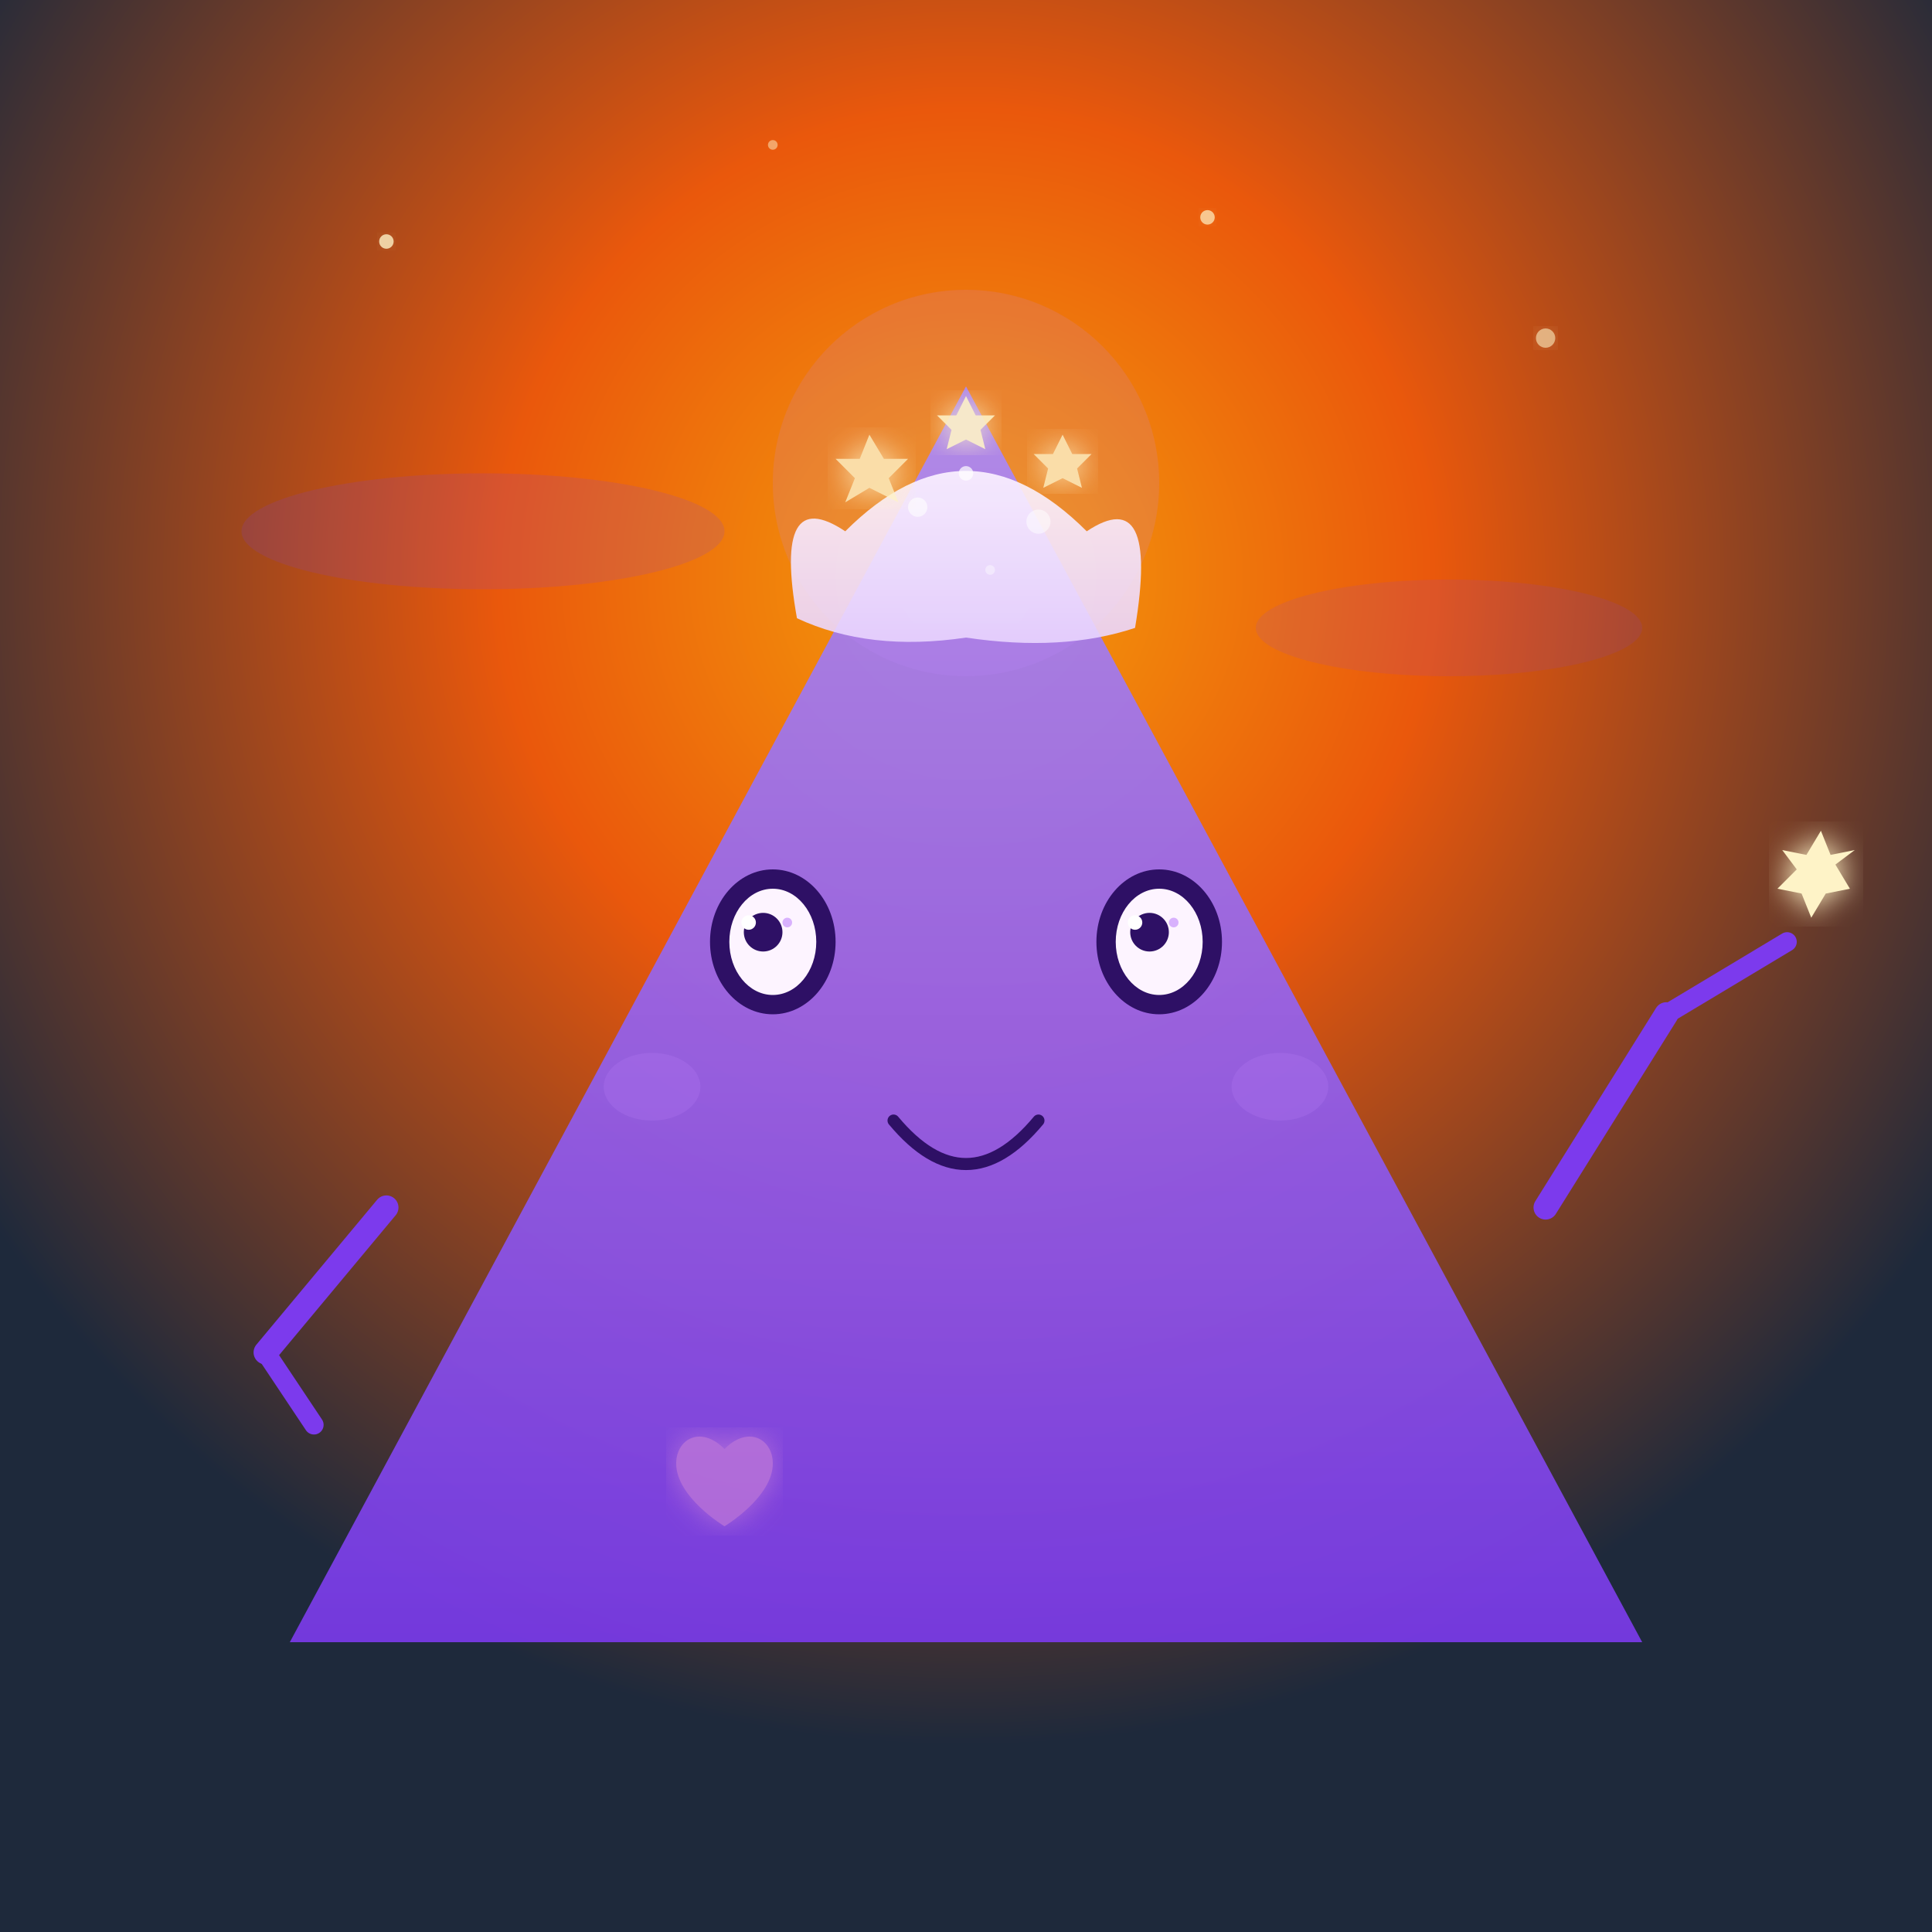
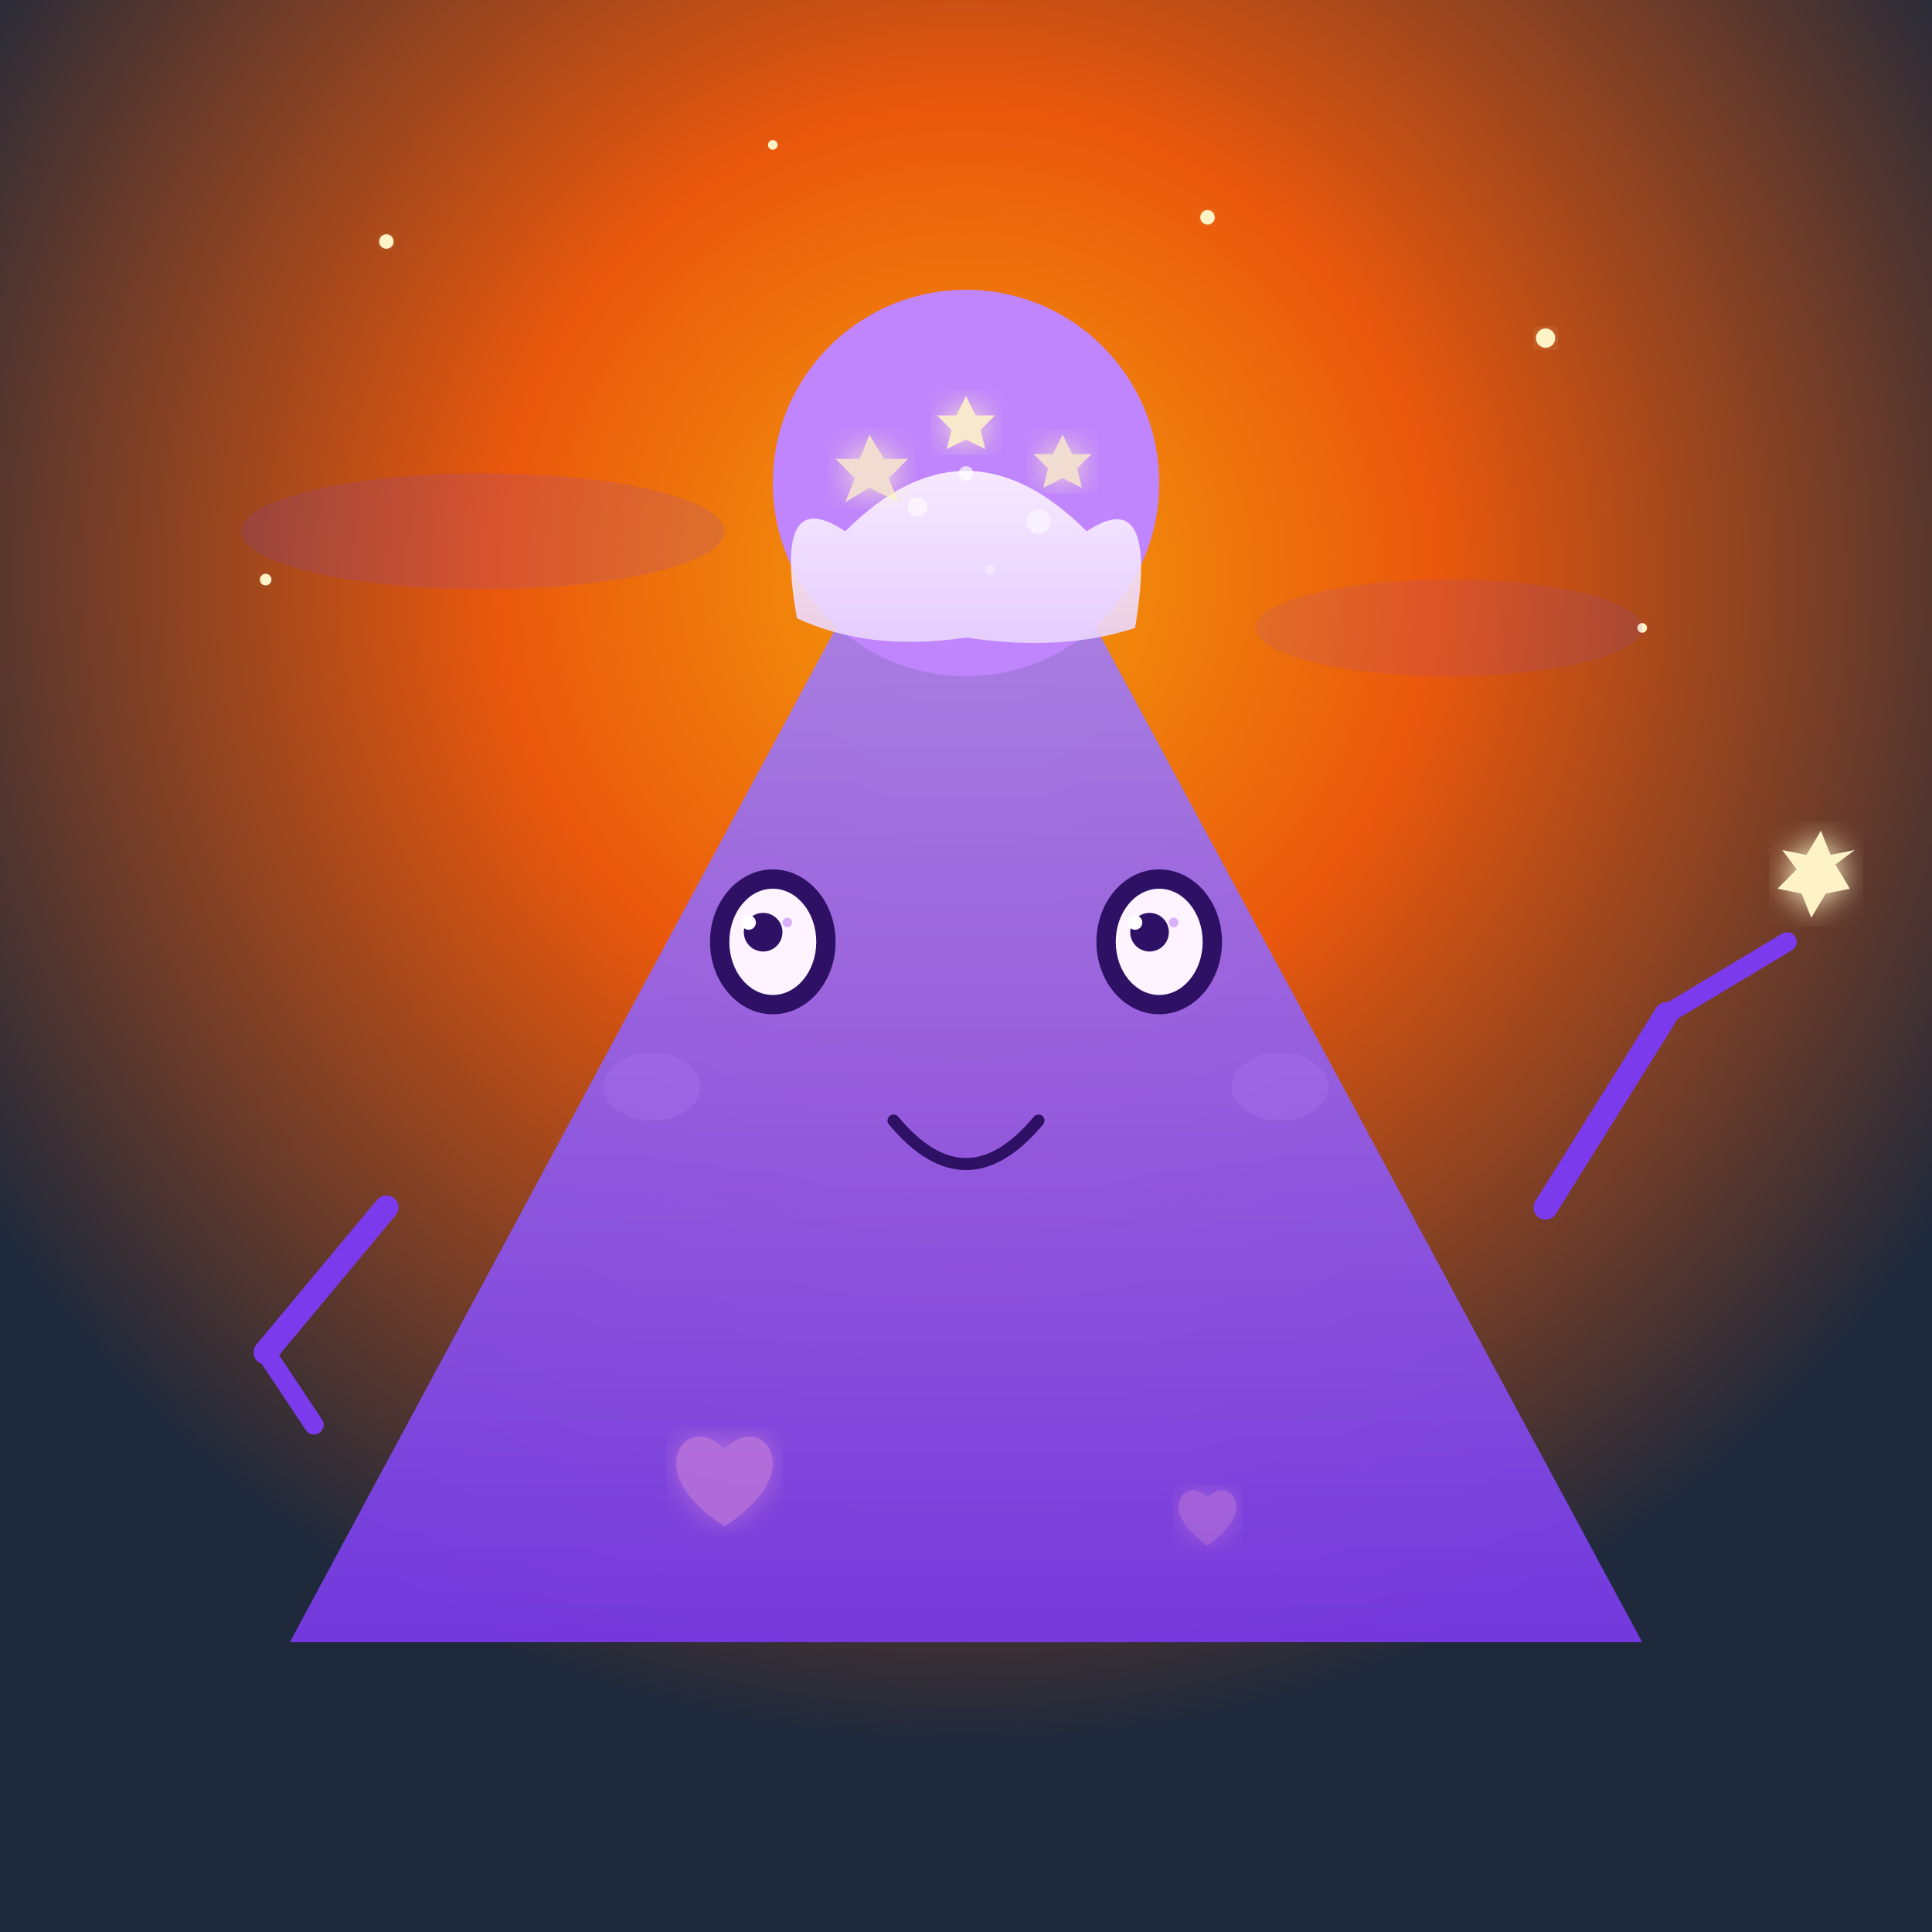
<svg xmlns="http://www.w3.org/2000/svg" viewBox="0 0 400 400">
  <defs>
+     <style>
+       @keyframes sparkle { 0%,100%{opacity:0.2;transform:scale(1)rotate(0deg)} 50%{opacity:1;transform:scale(1.4)rotate(12deg)} }
+       .sparkle{animation:sparkle 2.5s ease-in-out infinite}
+       .sparkle:nth-child(2){animation-delay:0.6s}
+       .sparkle:nth-child(3){animation-delay:1.2s}
+       .sparkle:nth-child(4){animation-delay:1.8s}
+       @keyframes glow-pulse { 0%,100%{opacity:0.12;transform:scale(1)} 50%{opacity:0.3;transform:scale(1.12)} }
+       .glow-pulse{animation:glow-pulse 3s ease-in-out infinite}
+       @keyframes float-up { 0%,100%{transform:translateY(0)translateX(0);opacity:0.4} 50%{transform:translateY(-8px)translateX(4px);opacity:0.7} }
+       .float-up{animation:float-up 4s ease-in-out infinite}
+       .float-up:nth-child(2){animation-delay:2s}
+       @keyframes blink { 0%,95%,100%{transform:scaleY(1)} 97%{transform:scaleY(0.05)} }
+       .eye-lid{animation:blink 4s ease-in-out infinite;transform-origin:200px 195px}
+       @keyframes breathe { 0%,100%{transform:scale(1)} 50%{transform:scale(1.006)} }
+       .mountain-body{animation:breathe 5s ease-in-out infinite;transform-origin:200px 200px}
+       @keyframes star-rotate { 0%,100%{transform:rotate(0deg);opacity:0.7} 50%{transform:rotate(180deg);opacity:1} }
+       .star-rotate{animation:star-rotate 4s ease-in-out infinite;transform-origin:200px 100px}
+       @keyframes float-heart { 0%,100%{transform:translateY(0)rotate(0deg)} 50%{transform:translateY(-10px)rotate(5deg)} }
+       .float-heart{animation:float-heart 3s ease-in-out infinite}
+     </style>
    <radialGradient id="sunset" cx="50%" cy="30%" r="60%">
      <stop offset="0%" stop-color="#f59e0b" />
      <stop offset="40%" stop-color="#ea580c" />
      <stop offset="100%" stop-color="#1e293b" />
    </radialGradient>
    <linearGradient id="mountain" x1="0" y1="0" x2="0" y2="1">
      <stop offset="0%" stop-color="#a78bfa" />
      <stop offset="100%" stop-color="#7c3aed" />
    </linearGradient>
    <linearGradient id="snow" x1="0" y1="0" x2="0" y2="1">
      <stop offset="0%" stop-color="#fdf4ff" />
      <stop offset="100%" stop-color="#e9d5ff" />
    </linearGradient>
-     <filter id="glow">
+     <filter id="magic-glow">
      <feGaussianBlur stdDeviation="3" result="blur" />
      <feMerge>
        <feMergeNode in="blur" />
        <feMergeNode in="SourceGraphic" />
      </feMerge>
    </filter>
  </defs>
  <rect width="400" height="400" fill="url(#sunset)" />
-   <circle cx="80" cy="50" r="1.5" fill="#fef3c7" filter="url(#glow)" opacity="0.8" />
-   <circle cx="320" cy="70" r="2" fill="#fef3c7" filter="url(#glow)" opacity="0.6" />
-   <circle cx="160" cy="30" r="1" fill="#fef3c7" filter="url(#glow)" opacity="0.5" />
-   <circle cx="250" cy="45" r="1.5" fill="#fef3c7" filter="url(#glow)" opacity="0.7" />
+   <circle cx="80" cy="50" r="1.5" fill="#fef3c7" filter="url(#magic-glow)" class="sparkle" />
+   <circle cx="320" cy="70" r="2" fill="#fef3c7" filter="url(#magic-glow)" class="sparkle" />
+   <circle cx="160" cy="30" r="1" fill="#fef3c7" filter="url(#magic-glow)" class="sparkle" />
+   <circle cx="250" cy="45" r="1.5" fill="#fef3c7" filter="url(#magic-glow)" class="sparkle" />
+   <circle cx="55" cy="120" r="1.2" fill="#fef3c7" filter="url(#magic-glow)" class="sparkle" />
+   <circle cx="340" cy="130" r="1" fill="#fef3c7" filter="url(#magic-glow)" class="sparkle" />
  <ellipse cx="100" cy="110" rx="50" ry="12" fill="#7c3aed" opacity="0.15" />
  <ellipse cx="300" cy="130" rx="40" ry="10" fill="#7c3aed" opacity="0.12" />
-   <polygon points="200,80 340,340 60,340" fill="url(#mountain)" opacity="0.9" />
-   <circle cx="200" cy="100" r="40" fill="#c084fc" opacity="0.15" />
-   <path d="M 175,110 Q 200,85 225,110 Q 240,100 235,130             Q 220,135 200,132 Q 180,135 165,128             Q 160,100 175,110 Z" fill="url(#snow)" opacity="0.9" />
-   <circle cx="190" cy="105" r="2" fill="#fff" opacity="0.6" />
-   <circle cx="215" cy="108" r="2.5" fill="#fff" opacity="0.5" />
-   <circle cx="200" cy="98" r="1.5" fill="#fff" opacity="0.7" />
-   <circle cx="205" cy="118" r="1" fill="#fff" opacity="0.4" />
-   <ellipse cx="160" cy="195" rx="13" ry="15" fill="#2e1065" />
-   <ellipse cx="160" cy="195" rx="9" ry="11" fill="#fdf4ff" />
-   <circle cx="158" cy="193" r="4" fill="#2e1065" />
-   <circle cx="155" cy="191" r="1.5" fill="#fff" />
-   <circle cx="163" cy="191" r="1" fill="#c084fc" opacity="0.6" />
-   <ellipse cx="240" cy="195" rx="13" ry="15" fill="#2e1065" />
-   <ellipse cx="240" cy="195" rx="9" ry="11" fill="#fdf4ff" />
-   <circle cx="238" cy="193" r="4" fill="#2e1065" />
-   <circle cx="235" cy="191" r="1.5" fill="#fff" />
-   <circle cx="243" cy="191" r="1" fill="#c084fc" opacity="0.6" />
+   <g class="mountain-body">
+     <polygon points="200,80 340,340 60,340" fill="url(#mountain)" opacity="0.9" />
+     <circle cx="200" cy="100" r="40" fill="#c084fc" class="glow-pulse" />
+     <path d="M 175,110 Q 200,85 225,110 Q 240,100 235,130 Q 220,135 200,132 Q 180,135 165,128 Q 160,100 175,110 Z" fill="url(#snow)" opacity="0.9" />
+     <circle cx="190" cy="105" r="2" fill="#fff" opacity="0.6" />
+     <circle cx="215" cy="108" r="2.5" fill="#fff" opacity="0.5" />
+     <circle cx="200" cy="98" r="1.5" fill="#fff" opacity="0.7" />
+     <circle cx="205" cy="118" r="1" fill="#fff" opacity="0.4" />
+   </g>
+   <g class="eye-lid">
+     <ellipse cx="160" cy="195" rx="13" ry="15" fill="#2e1065" />
+     <ellipse cx="160" cy="195" rx="9" ry="11" fill="#fdf4ff" />
+     <circle cx="158" cy="193" r="4" fill="#2e1065" />
+     <circle cx="155" cy="191" r="1.5" fill="#fff" />
+     <circle cx="163" cy="191" r="1" fill="#c084fc" opacity="0.6" />
+     <ellipse cx="240" cy="195" rx="13" ry="15" fill="#2e1065" />
+     <ellipse cx="240" cy="195" rx="9" ry="11" fill="#fdf4ff" />
+     <circle cx="238" cy="193" r="4" fill="#2e1065" />
+     <circle cx="235" cy="191" r="1.5" fill="#fff" />
+     <circle cx="243" cy="191" r="1" fill="#c084fc" opacity="0.6" />
+   </g>
  <ellipse cx="135" cy="225" rx="10" ry="7" fill="#c084fc" opacity="0.2" />
  <ellipse cx="265" cy="225" rx="10" ry="7" fill="#c084fc" opacity="0.2" />
  <path d="M 185,232 Q 200,250 215,232" fill="none" stroke="#2e1065" stroke-width="2.5" stroke-linecap="round" />
  <line x1="80" y1="250" x2="55" y2="280" stroke="#7c3aed" stroke-width="5" stroke-linecap="round" />
  <line x1="55" y1="280" x2="65" y2="295" stroke="#7c3aed" stroke-width="4" stroke-linecap="round" />
  <line x1="320" y1="250" x2="345" y2="210" stroke="#7c3aed" stroke-width="5" stroke-linecap="round" />
  <line x1="345" y1="210" x2="370" y2="195" stroke="#7c3aed" stroke-width="4" stroke-linecap="round" />
-   <polygon points="375,190 378,185 383,184 380,179 384,176 379,177 377,172 374,177 369,176 372,180 368,184 373,185" fill="#fef3c7" filter="url(#glow)" />
-   <polygon points="180,90 183,95 188,95 184,99 186,104 180,101 175,104 177,99 173,95 178,95" fill="#fef3c7" opacity="0.8" filter="url(#glow)" />
-   <polygon points="200,82 202,86 206,86 203,89 204,93 200,91 196,93 197,89 194,86 198,86" fill="#fef3c7" opacity="0.9" filter="url(#glow)" />
-   <polygon points="220,90 222,94 226,94 223,97 224,101 220,99 216,101 217,97 214,94 218,94" fill="#fef3c7" opacity="0.8" filter="url(#glow)" />
-   <path d="M 150,300 C 145,295 140,298 140,303 C 140,310 150,316 150,316 C 150,316 160,310 160,303 C 160,298 155,295 150,300 Z" fill="#f9a8d4" opacity="0.4" filter="url(#glow)" />
+   <polygon points="375,190 378,185 383,184 380,179 384,176 379,177 377,172 374,177 369,176 372,180 368,184 373,185" fill="#fef3c7" filter="url(#magic-glow)" />
+   <g class="star-rotate">
+     <polygon points="180,90 183,95 188,95 184,99 186,104 180,101 175,104 177,99 173,95 178,95" fill="#fef3c7" opacity="0.8" filter="url(#magic-glow)" />
+     <polygon points="200,82 202,86 206,86 203,89 204,93 200,91 196,93 197,89 194,86 198,86" fill="#fef3c7" opacity="0.9" filter="url(#magic-glow)" />
+     <polygon points="220,90 222,94 226,94 223,97 224,101 220,99 216,101 217,97 214,94 218,94" fill="#fef3c7" opacity="0.8" filter="url(#magic-glow)" />
+   </g>
+   <path d="M 150,300 C 145,295 140,298 140,303 C 140,310 150,316 150,316 C 150,316 160,310 160,303 C 160,298 155,295 150,300 Z" fill="#f9a8d4" opacity="0.4" filter="url(#magic-glow)" class="float-heart" />
+   <path d="M 250,310 C 247,307 244,309 244,312 C 244,316 250,320 250,320 C 250,320 256,316 256,312 C 256,309 253,307 250,310 Z" fill="#f9a8d4" opacity="0.3" filter="url(#magic-glow)" class="float-heart" style="animation-delay:1.5s" />
</svg>
